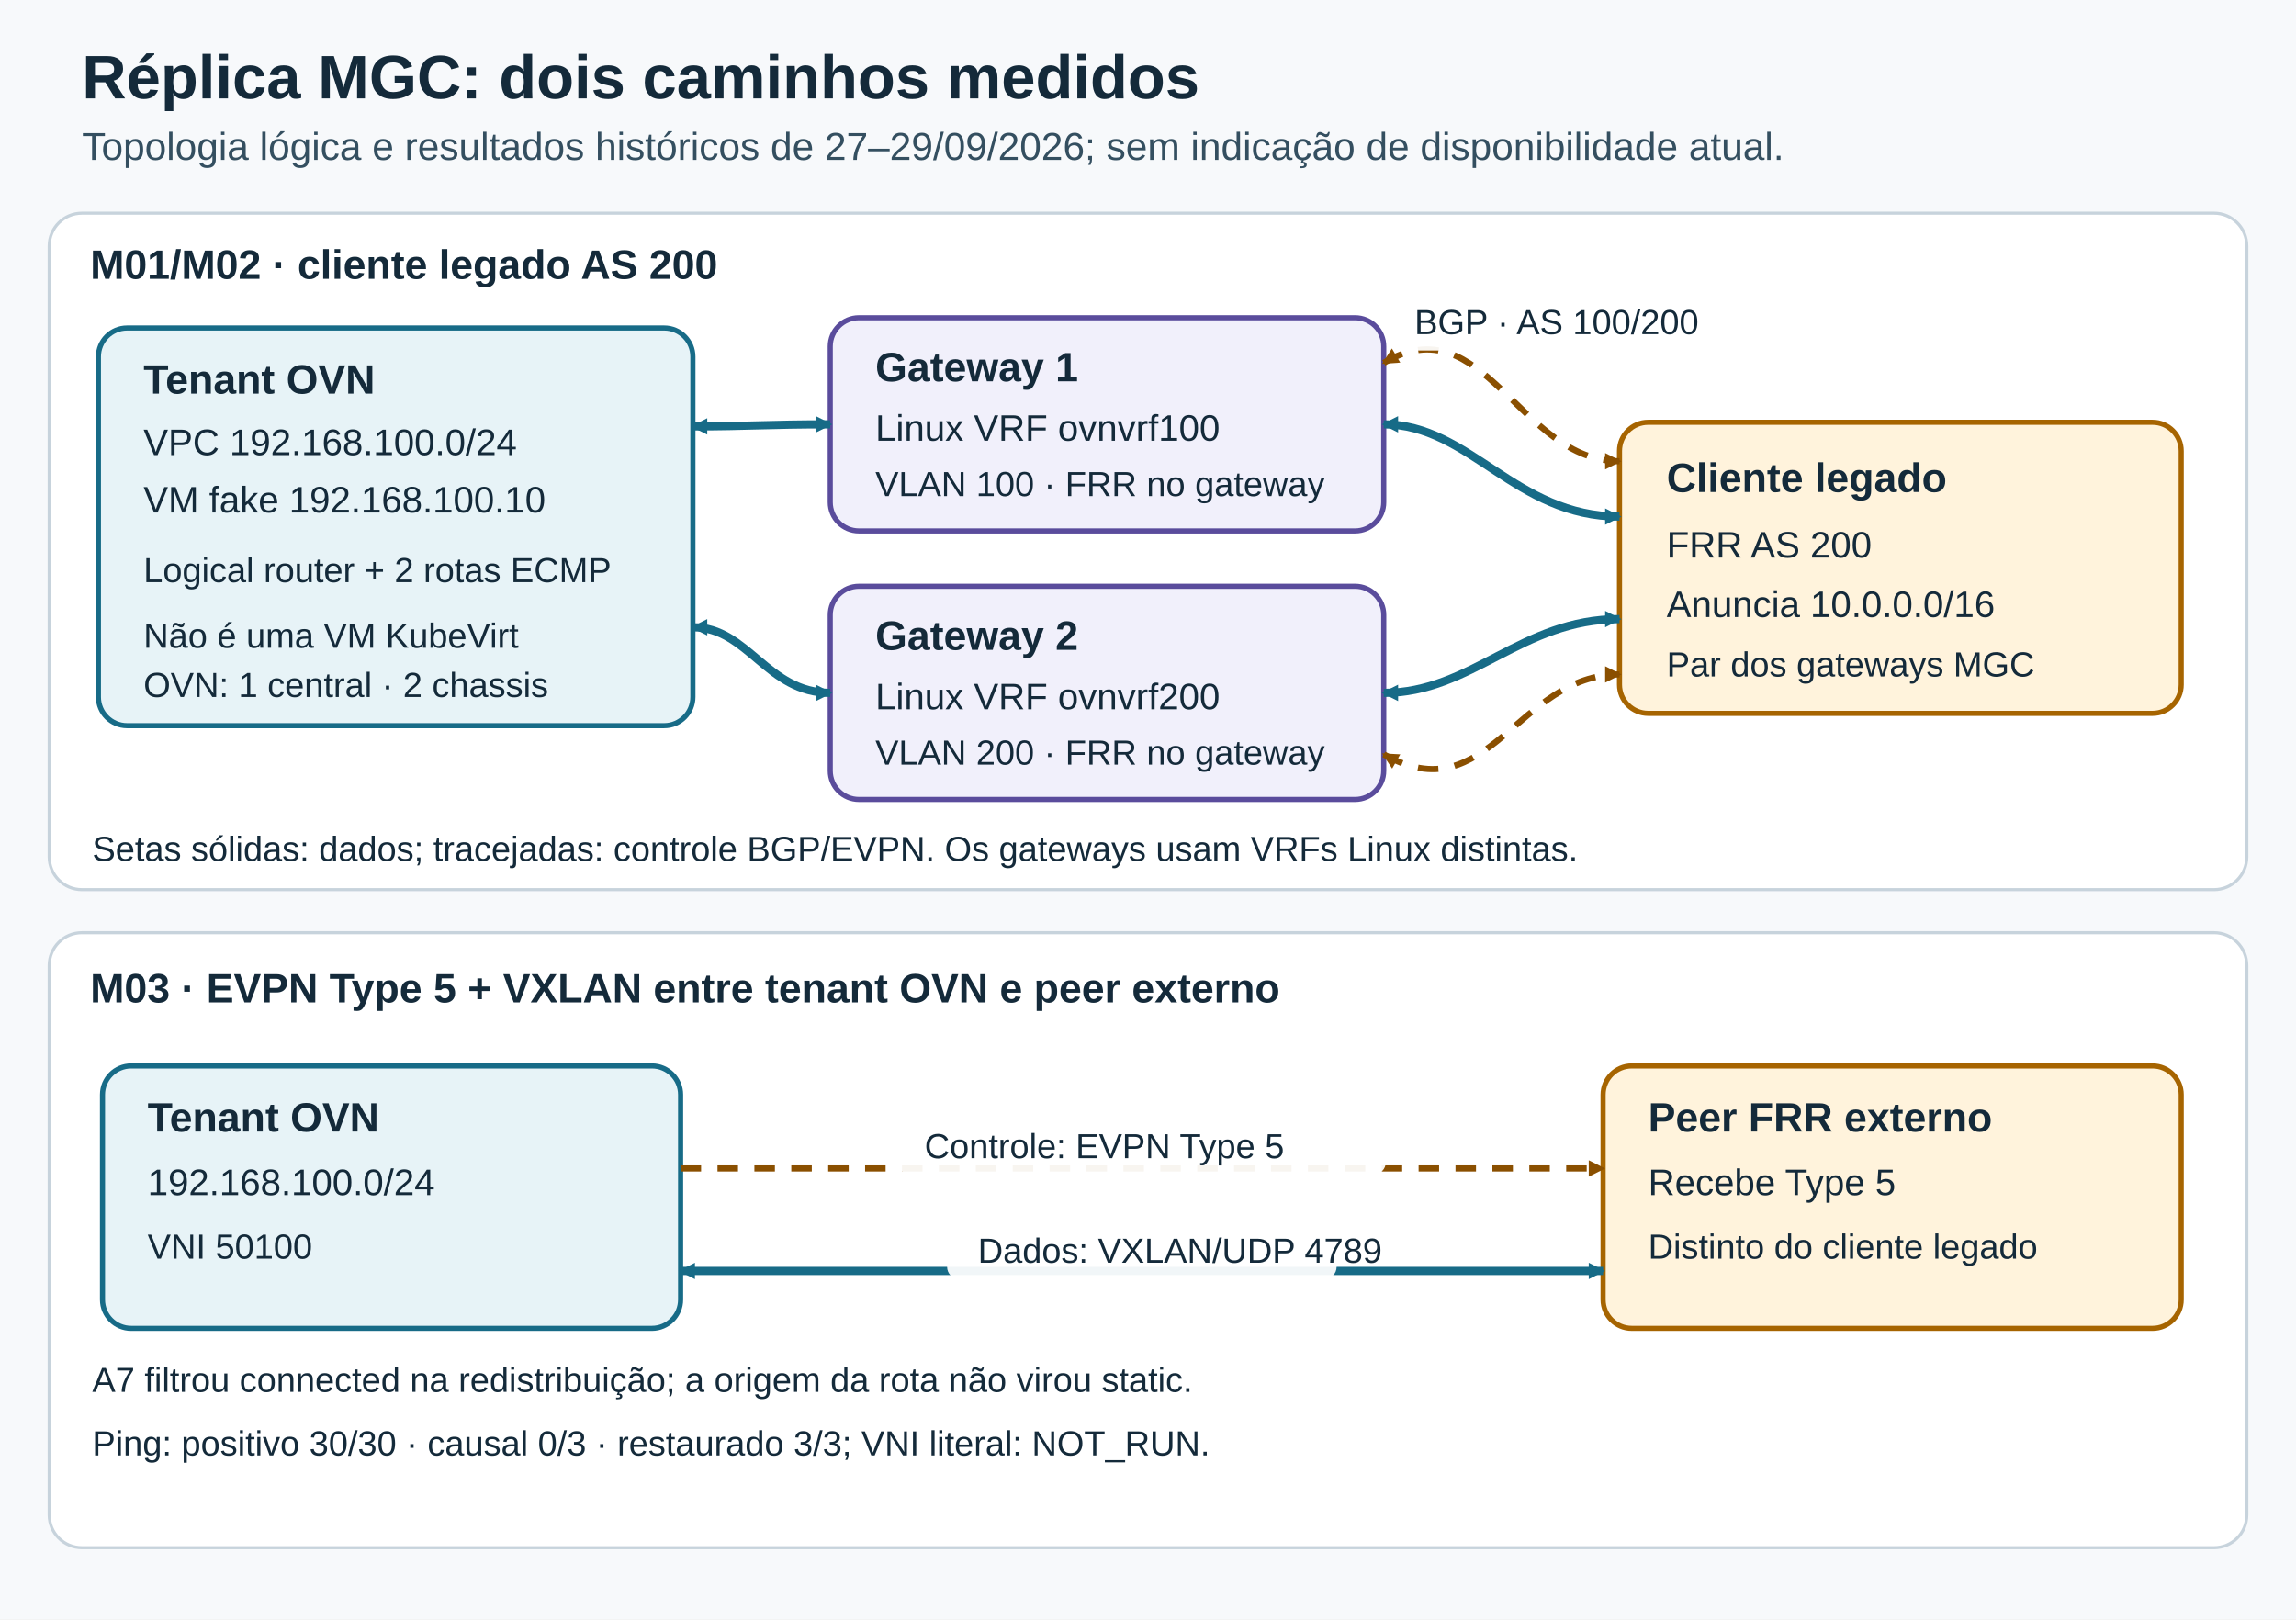
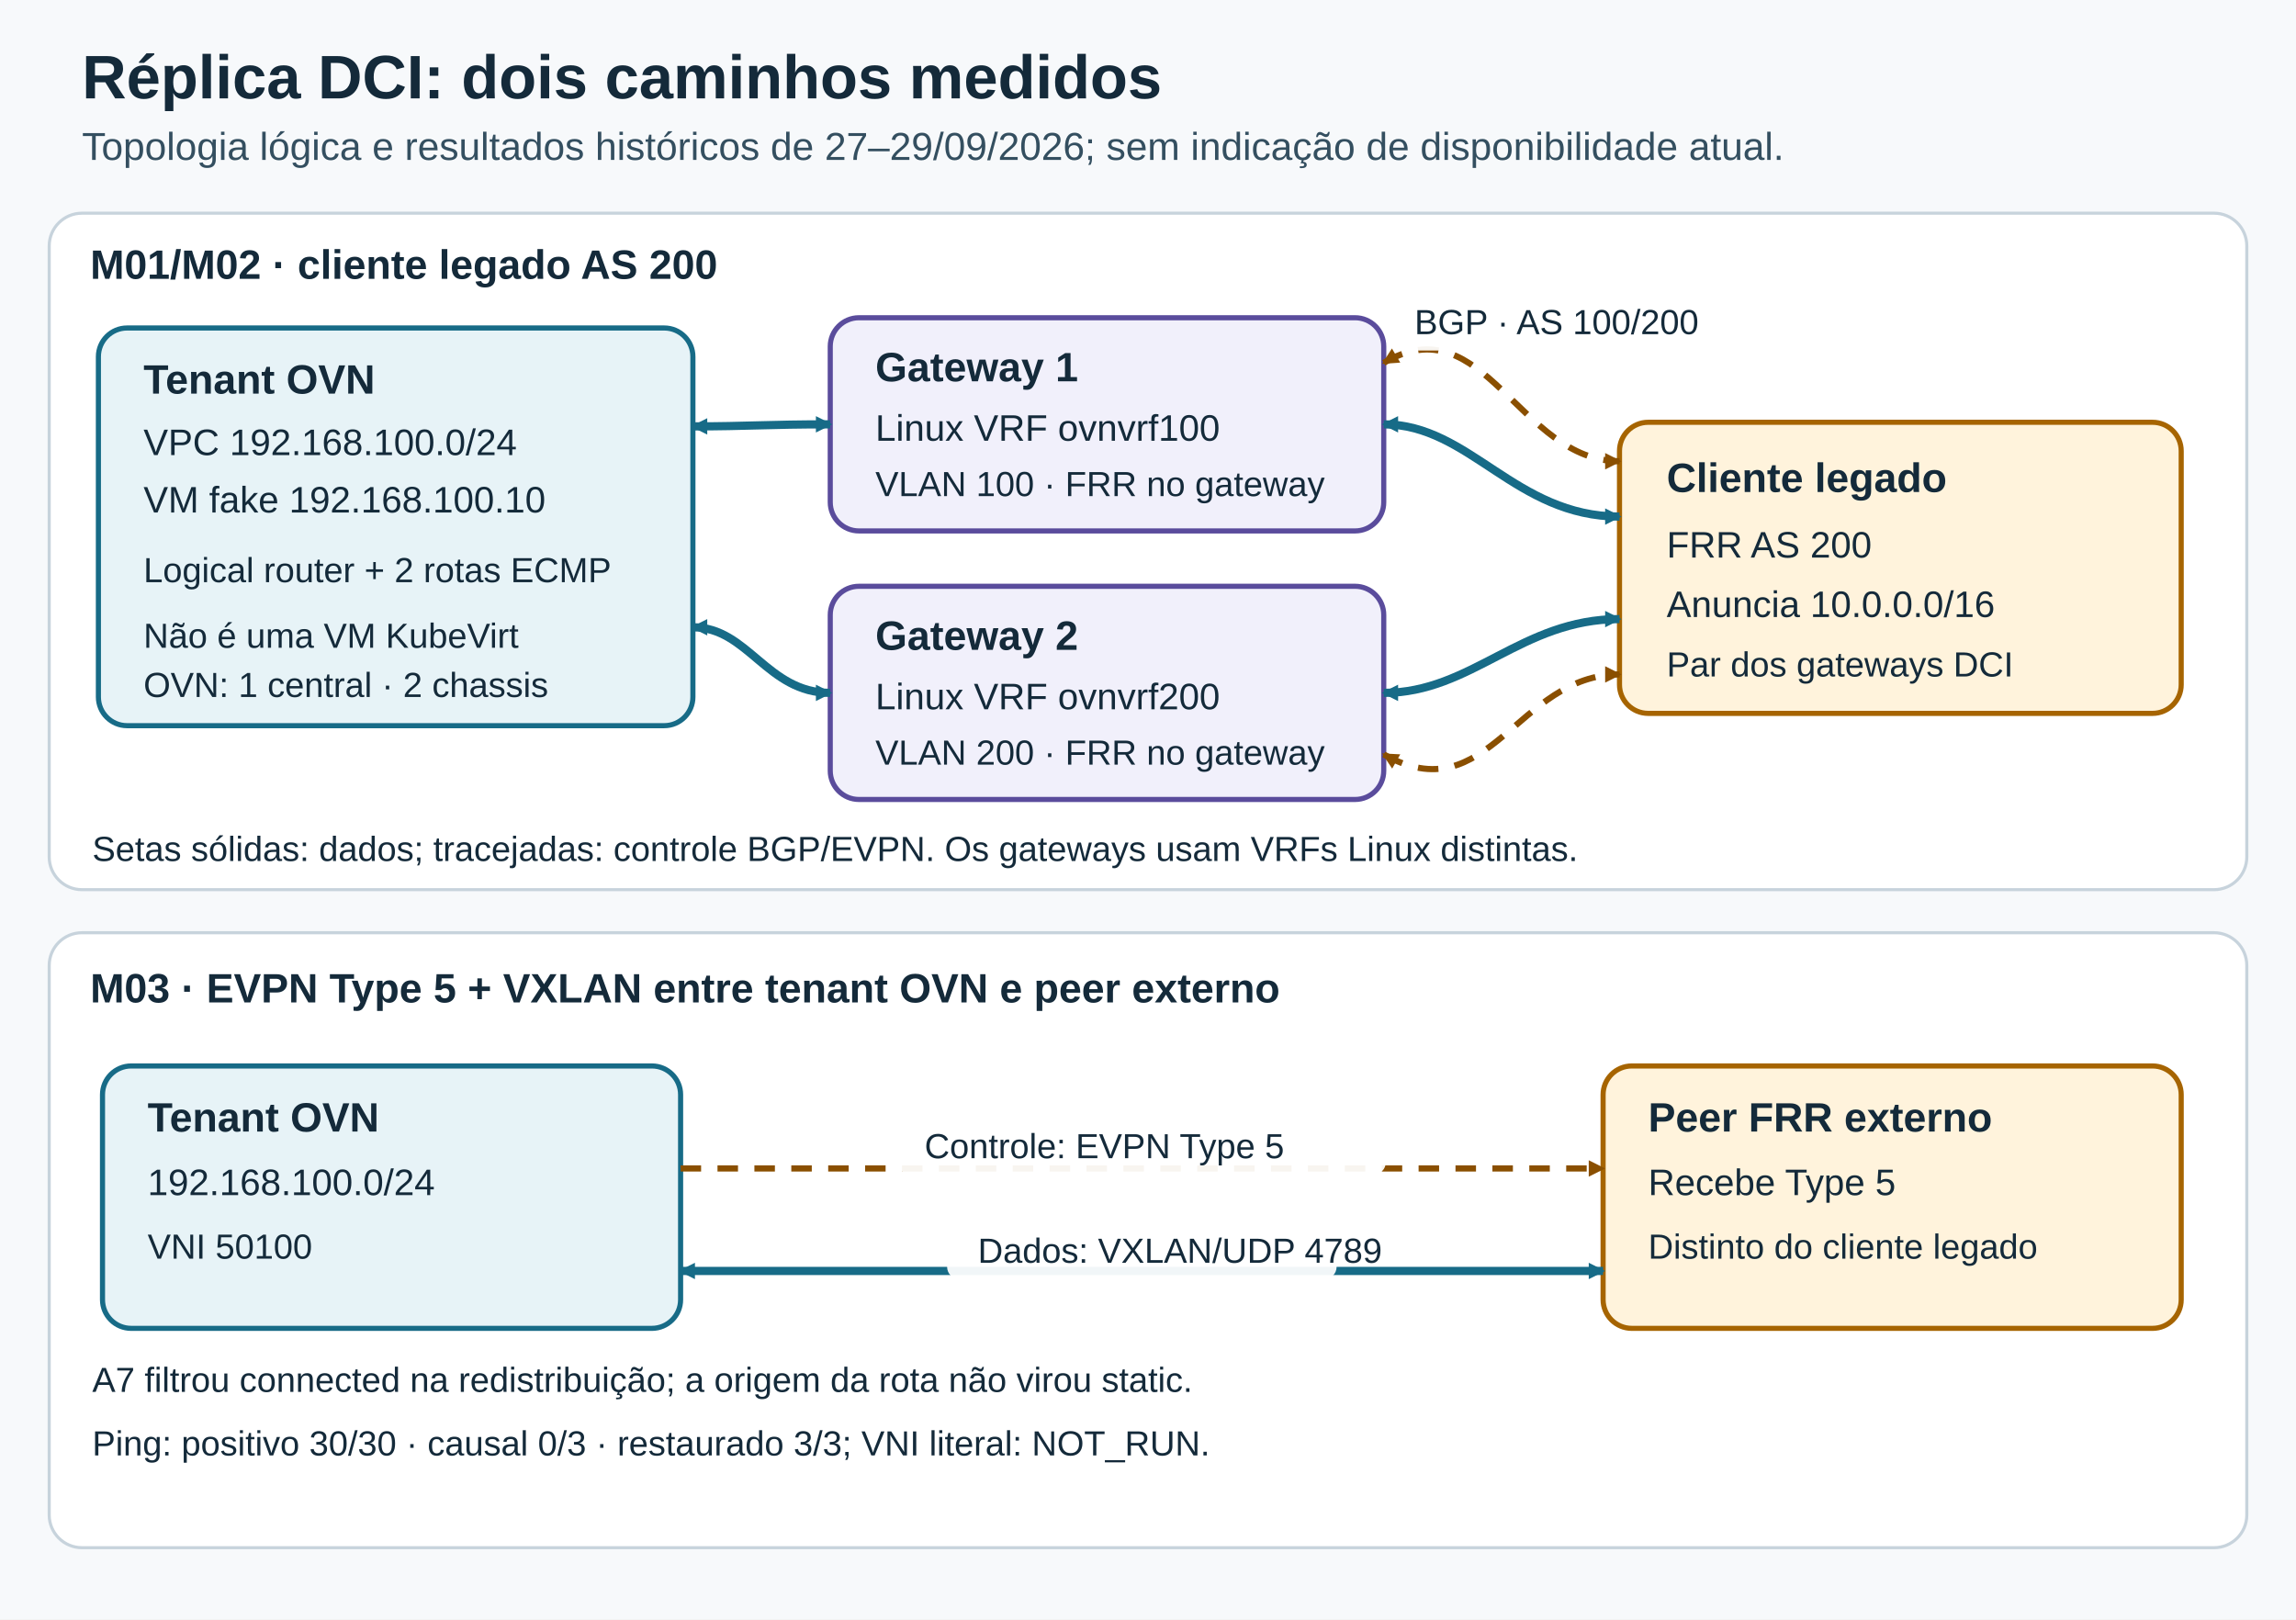
<svg xmlns="http://www.w3.org/2000/svg" viewBox="0 0 1120 790" role="img" aria-labelledby="title desc">
  <defs>
    <marker id="arrow" markerWidth="8" markerHeight="8" refX="7" refY="4" orient="auto" markerUnits="userSpaceOnUse">
      <path d="M0,0 L8,4 L0,8 z" fill="#176b87" />
    </marker>
    <marker id="arrow-start" markerWidth="8" markerHeight="8" refX="1" refY="4" orient="auto" markerUnits="userSpaceOnUse">
      <path d="M8,0 L0,4 L8,8 z" fill="#176b87" />
    </marker>
    <marker id="control-arrow" markerWidth="8" markerHeight="8" refX="7" refY="4" orient="auto" markerUnits="userSpaceOnUse">
      <path d="M0,0 L8,4 L0,8 z" fill="#8a4f00" />
    </marker>
    <marker id="control-start" markerWidth="8" markerHeight="8" refX="1" refY="4" orient="auto" markerUnits="userSpaceOnUse">
      <path d="M8,0 L0,4 L8,8 z" fill="#8a4f00" />
    </marker>
    <style>
      text { font-family: Arial, Helvetica, sans-serif; fill: #142a3a; }
      .title { font-size: 30px; font-weight: 700; }
      .subtitle { font-size: 19px; fill: #344f60; }
      .section { font-size: 20px; font-weight: 700; }
      .head { font-size: 20px; font-weight: 700; }
      .body { font-size: 18px; }
      .small { font-size: 17px; }
      .data { fill: none; stroke: #176b87; stroke-width: 4; marker-start: url(#arrow-start); marker-end: url(#arrow); }
      .control { fill: none; stroke: #8a4f00; stroke-width: 3; stroke-dasharray: 10 8; marker-start: url(#control-start); marker-end: url(#control-arrow); }
      .control-forward { fill: none; stroke: #8a4f00; stroke-width: 3; stroke-dasharray: 10 8; marker-end: url(#control-arrow); }
      .tenant { fill: #e7f3f7; stroke: #176b87; stroke-width: 2.5; }
      .gateway { fill: #f1f0fb; stroke: #5a4c9c; stroke-width: 2.5; }
      .client { fill: #fff3dc; stroke: #a66400; stroke-width: 2.5; }
      .zone { fill: #ffffff; stroke: #c7d3dc; stroke-width: 1.5; }
      .label-bg { fill: #ffffff; opacity: 0.94; }
    </style>
  </defs>
  <rect x="0" y="0" width="1120" height="790" fill="#f7f9fb" />
-   <text x="40" y="48" class="title">Réplica MGC: dois caminhos medidos</text>
+   <text x="40" y="48" class="title">Réplica DCI: dois caminhos medidos</text>
  <text x="40" y="78" class="subtitle">Topologia lógica e resultados históricos de 27–29/09/2026; sem indicação de disponibilidade atual.</text>
  <rect x="24" y="104" width="1072" height="330" rx="16" class="zone" />
  <text x="44" y="136" class="section">M01/M02 · cliente legado AS 200</text>
  <rect x="48" y="160" width="290" height="194" rx="14" class="tenant" />
  <text x="70" y="192" class="head">Tenant OVN</text>
  <text x="70" y="222" class="body">VPC 192.168.100.0/24</text>
  <text x="70" y="250" class="body">VM fake 192.168.100.10</text>
  <text x="70" y="284" class="small">Logical router + 2 rotas ECMP</text>
  <text x="70" y="316" class="small">Não é uma VM KubeVirt</text>
  <text x="70" y="340" class="small">OVN: 1 central · 2 chassis</text>
  <rect x="405" y="155" width="270" height="104" rx="14" class="gateway" />
  <text x="427" y="186" class="head">Gateway 1</text>
  <text x="427" y="215" class="body">Linux VRF ovnvrf100</text>
  <text x="427" y="242" class="small">VLAN 100 · FRR no gateway</text>
  <rect x="405" y="286" width="270" height="104" rx="14" class="gateway" />
  <text x="427" y="317" class="head">Gateway 2</text>
  <text x="427" y="346" class="body">Linux VRF ovnvrf200</text>
  <text x="427" y="373" class="small">VLAN 200 · FRR no gateway</text>
  <rect x="790" y="206" width="274" height="142" rx="14" class="client" />
  <text x="813" y="240" class="head">Cliente legado</text>
  <text x="813" y="272" class="body">FRR AS 200</text>
  <text x="813" y="301" class="body">Anuncia 10.0.0.0/16</text>
-   <text x="813" y="330" class="small">Par dos gateways MGC</text>
+   <text x="813" y="330" class="small">Par dos gateways DCI</text>
  <path d="M338 208 C365 208 374 207 405 207" class="data" />
  <path d="M338 306 C365 306 374 338 405 338" class="data" />
  <path d="M675 207 C717 207 739 252 790 252" class="data" />
  <path d="M675 338 C718 338 742 302 790 302" class="data" />
  <path d="M675 177 C724 148 741 225 790 225" class="control" />
  <path d="M675 368 C726 397 740 329 790 329" class="control" />
  <rect x="682" y="143" width="98" height="28" rx="7" class="label-bg" />
  <text x="690" y="163" class="small">BGP · AS 100/200</text>
  <text x="45" y="420" class="small">Setas sólidas: dados; tracejadas: controle BGP/EVPN. Os gateways usam VRFs Linux distintas.</text>
  <rect x="24" y="455" width="1072" height="300" rx="16" class="zone" />
  <text x="44" y="489" class="section">M03 · EVPN Type 5 + VXLAN entre tenant OVN e peer externo</text>
  <rect x="50" y="520" width="282" height="128" rx="14" class="tenant" />
  <text x="72" y="552" class="head">Tenant OVN</text>
  <text x="72" y="583" class="body">192.168.100.0/24</text>
  <text x="72" y="614" class="small">VNI 50100</text>
  <rect x="782" y="520" width="282" height="128" rx="14" class="client" />
  <text x="804" y="552" class="head">Peer FRR externo</text>
  <text x="804" y="583" class="body">Recebe Type 5</text>
  <text x="804" y="614" class="small">Distinto do cliente legado</text>
  <path d="M332 570 H782" class="control-forward" />
  <rect x="438" y="545" width="238" height="28" rx="6" class="label-bg" />
  <text x="451" y="565" class="small">Controle: EVPN Type 5</text>
  <path d="M782 620 H332" class="data" />
  <rect x="462" y="596" width="190" height="28" rx="6" class="label-bg" />
  <text x="477" y="616" class="small">Dados: VXLAN/UDP 4789</text>
  <text x="45" y="679" class="small">A7 filtrou connected na redistribuição; a origem da rota não virou static.</text>
  <text x="45" y="710" class="small">Ping: positivo 30/30 · causal 0/3 · restaurado 3/3; VNI literal: NOT_RUN.</text>
</svg>
